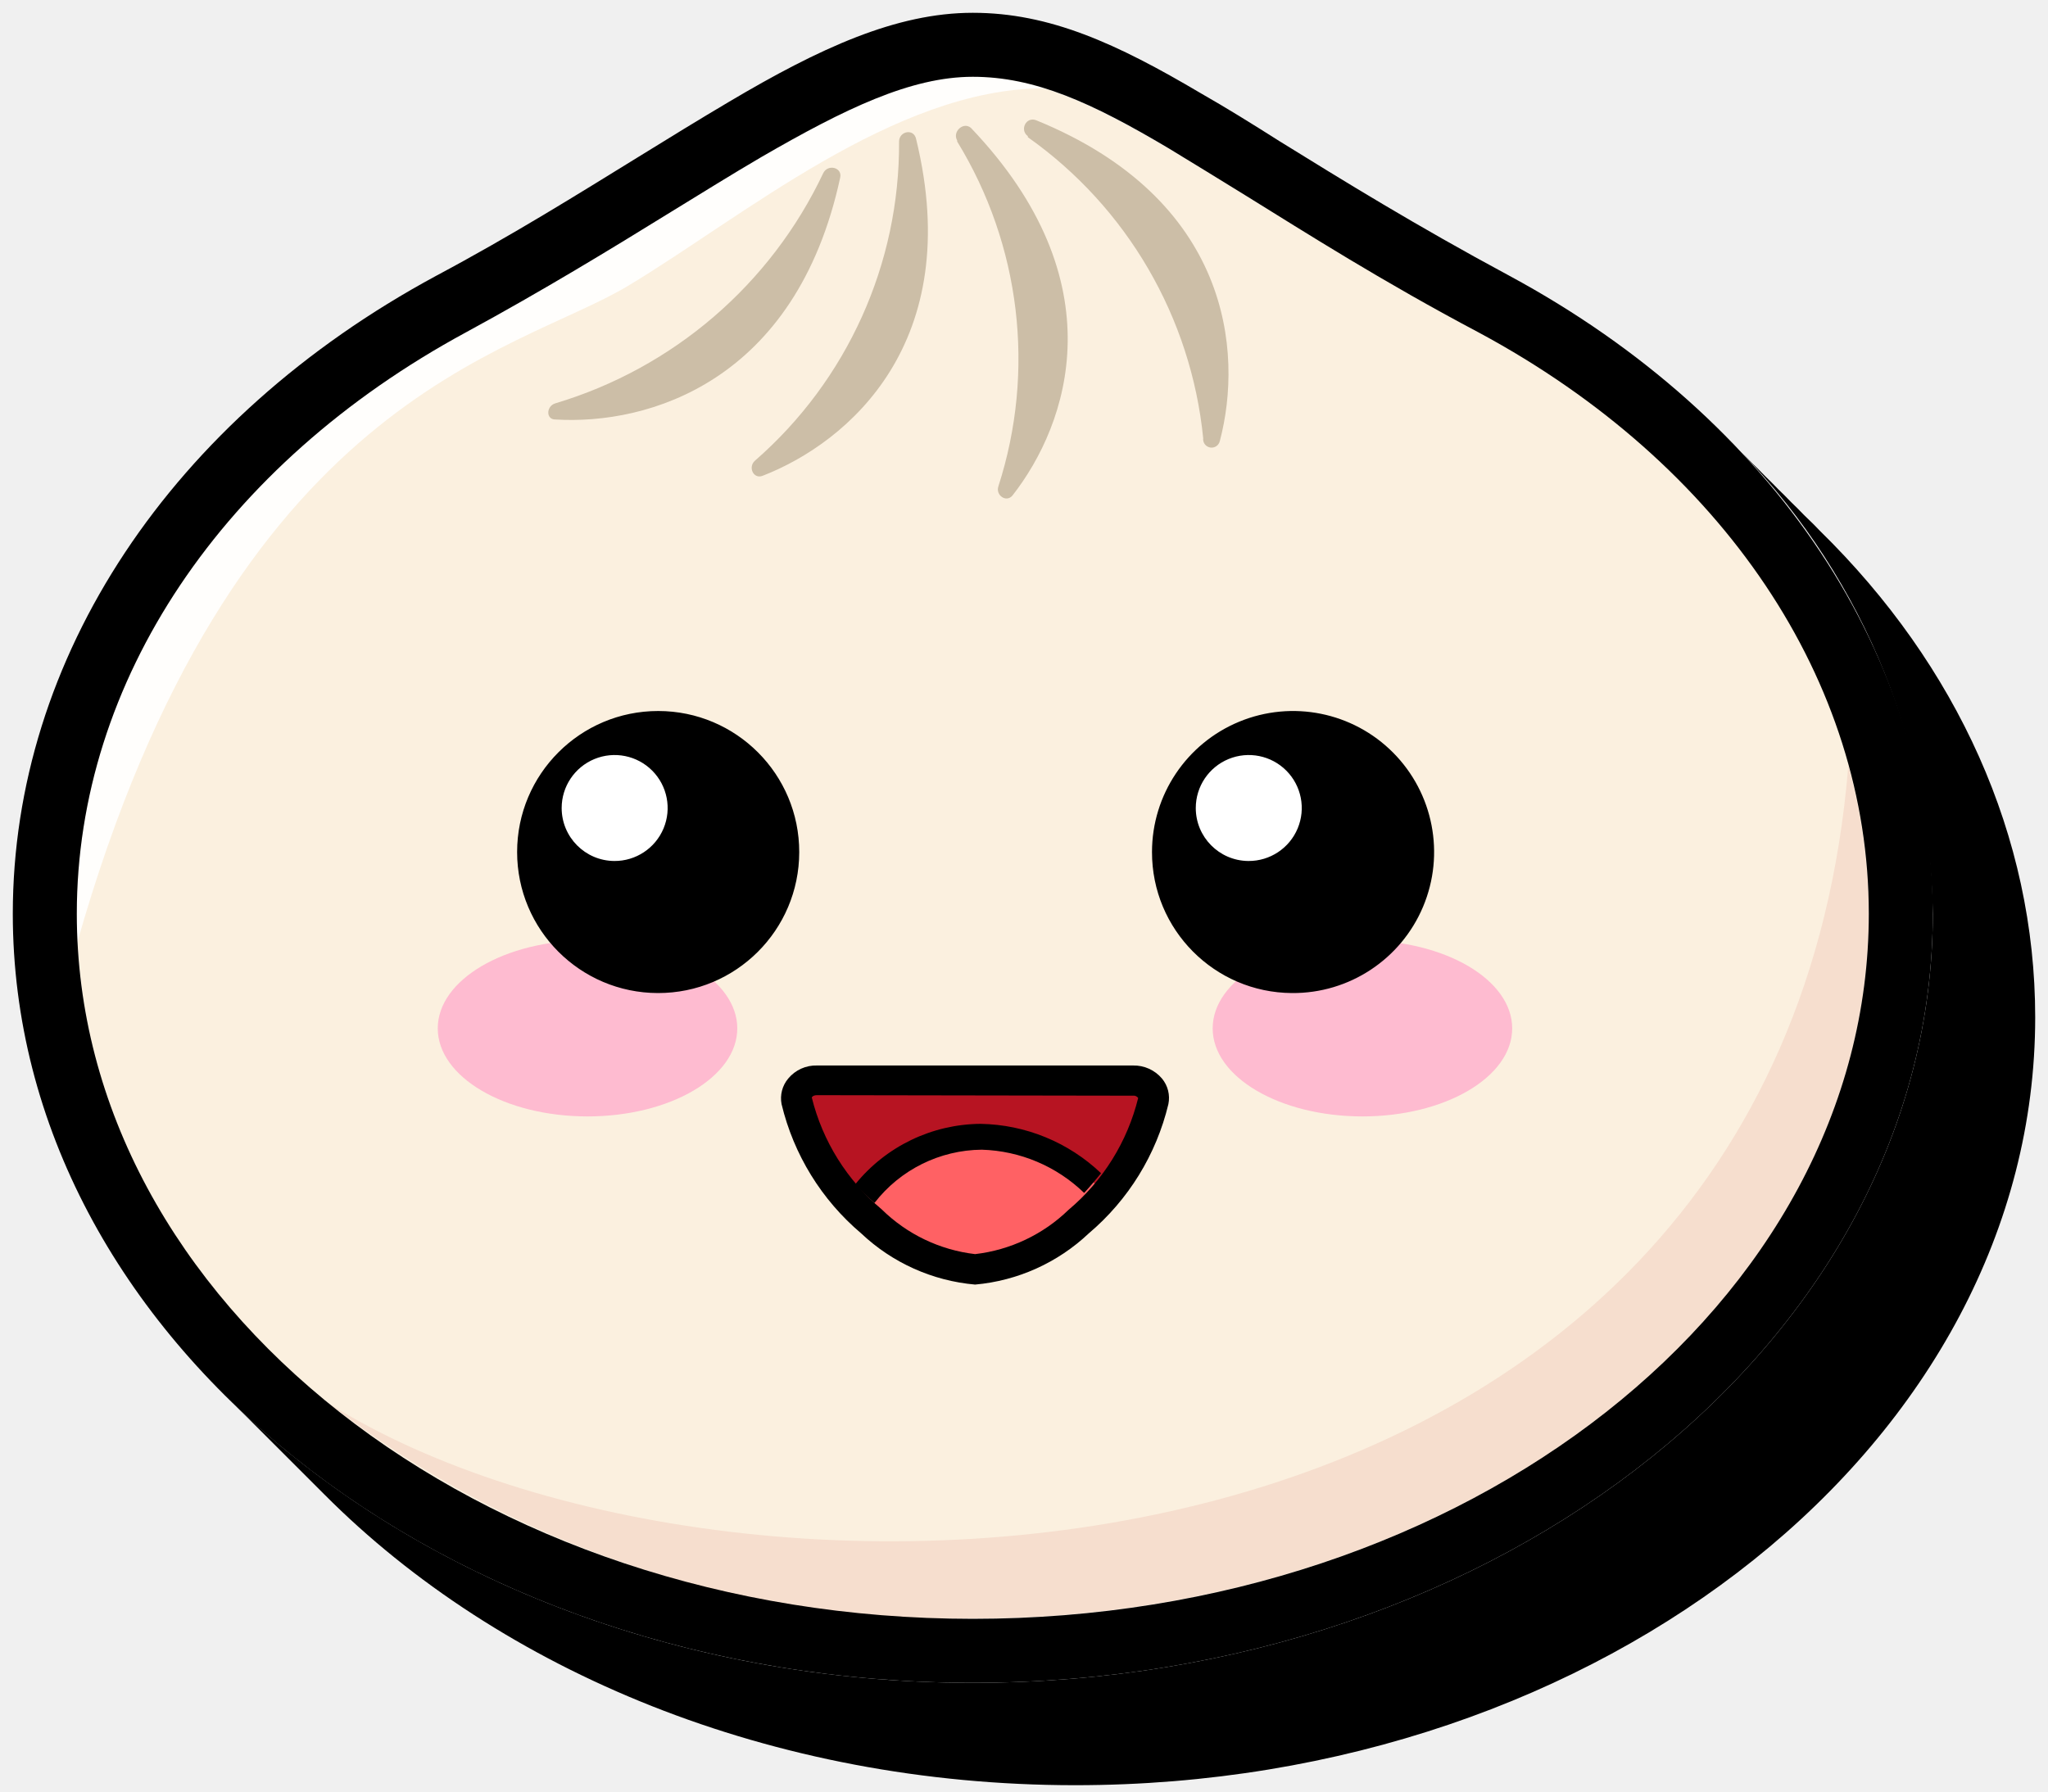
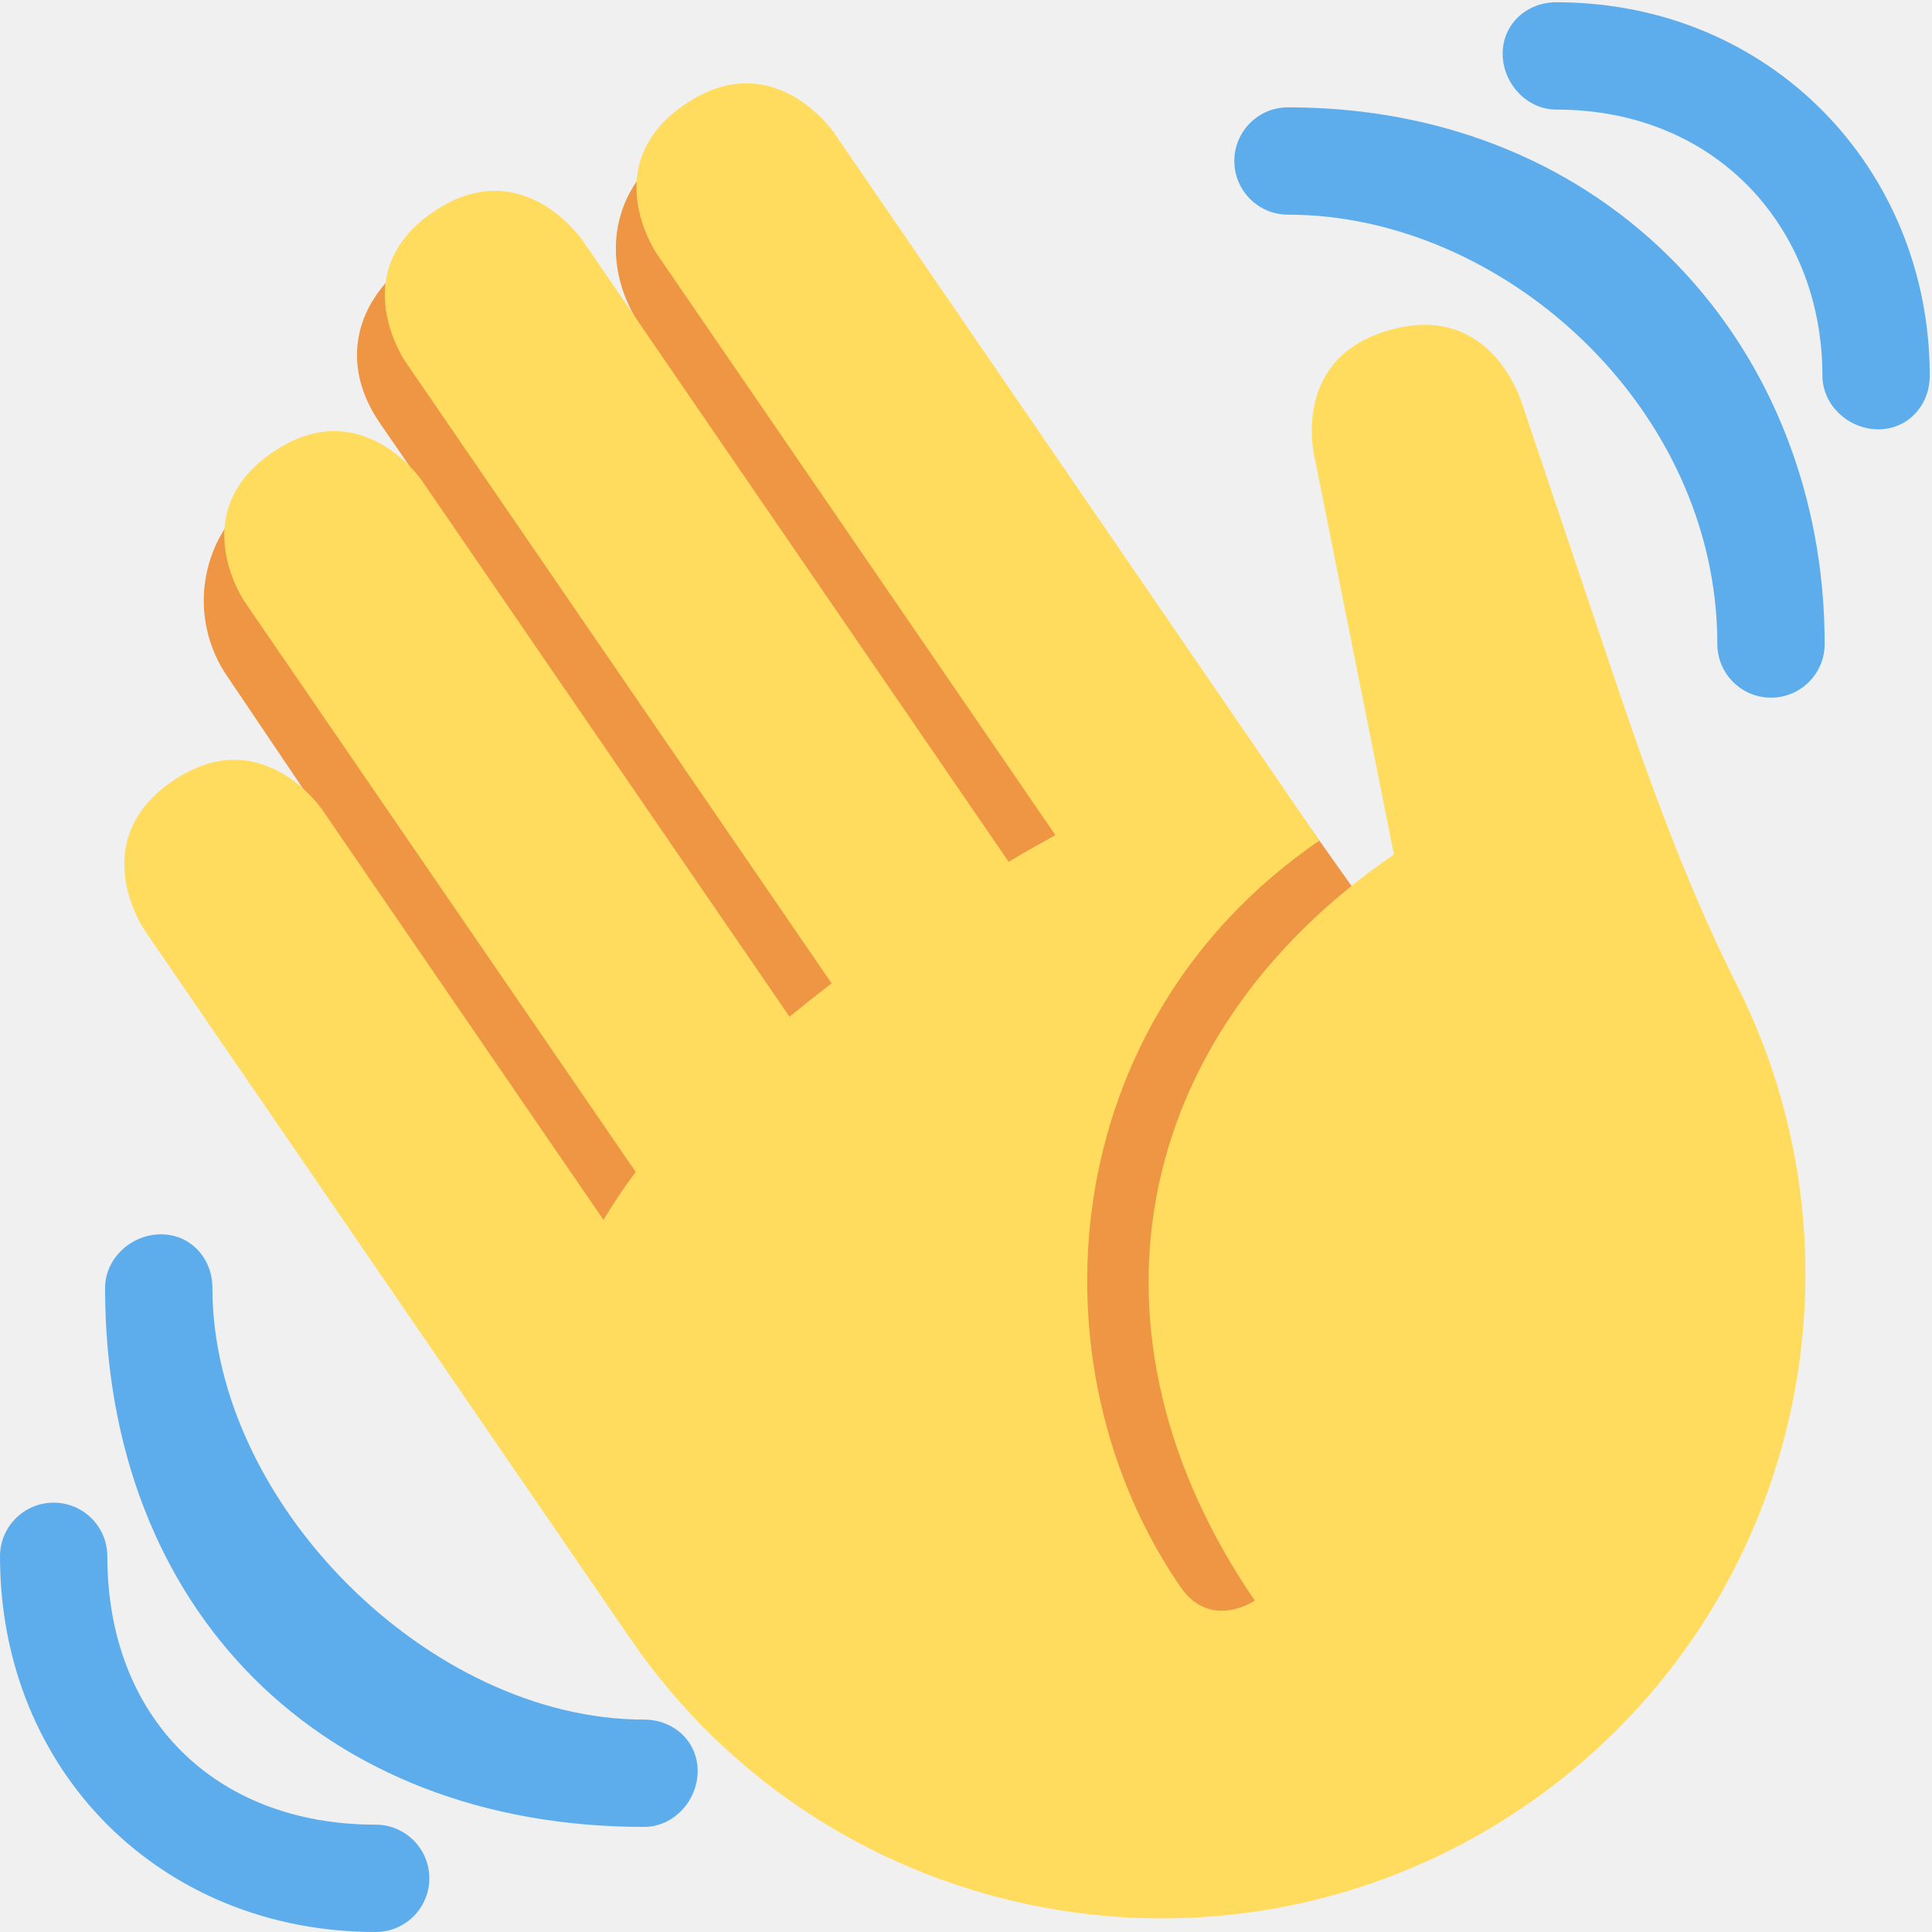
- <svg xmlns="http://www.w3.org/2000/svg" id="Bun" viewBox="0 0 80 70">
-   <path id="Shadow" d="M71.09,20.74c-.16-.17-.33-.34-.5-.5s-.33-.34-.5-.5-.33-.34-.5-.5-.33-.34-.5-.5-.33-.34-.5-.5-.33-.34-.5-.5-.33-.34-.5-.5A26.46,26.46,0,0,1,75.5,35.7c0,16.57-16.82,30.05-37.5,30.05-11.58,0-21.94-4.23-28.83-10.86l.5.5.5.5.5.5.5.5.5.5.5.5.5.5C19.55,65.3,30.14,69.75,42,69.75c20.68,0,37.5-13.48,37.5-30C79.5,32.69,76.46,26,71.09,20.74Z" />
-   <g id="Body">
-     <path id="Background" d="M73,35.7c0,15.21-15.67,27.54-35,27.54S3,50.91,3,35.7C3,26.27,9,17.94,18.22,13S33.18,3,38,3s8.94,4.13,19.78,10C67,17.94,73,26.27,73,35.7Z" style="fill:#fbf0df" />
-     <path id="Bottom_Shadow" data-name="Bottom Shadow" d="M73,35.7a21.67,21.67,0,0,0-.8-5.78c-2.73,33.3-43.35,34.9-59.32,24.94A40,40,0,0,0,38,63.24C57.3,63.24,73,50.89,73,35.7Z" style="fill:#f6dece" />
-     <path id="Light_Shine" data-name="Light Shine" d="M24.53,11.17C29,8.49,34.94,3.46,40.78,3.45A9.29,9.29,0,0,0,38,3c-2.42,0-5,1.25-8.25,3.13-1.13.66-2.3,1.39-3.54,2.15-2.33,1.44-5,3.07-8,4.7C8.69,18.13,3,26.62,3,35.7c0,.4,0,.8,0,1.19C9.06,15.48,20.07,13.85,24.53,11.17Z" style="fill:#fffefc" />
-     <path id="Top" d="M35.12,5.53A16.41,16.41,0,0,1,29.49,18c-.28.25-.06.73.3.59,3.37-1.31,7.92-5.23,6-13.14C35.71,5,35.12,5.12,35.12,5.53Zm2.27,0A16.24,16.24,0,0,1,39,19c-.12.35.31.65.55.36C41.74,16.56,43.65,11,37.93,5,37.64,4.74,37.19,5.14,37.39,5.49Zm2.76-.17A16.42,16.42,0,0,1,47,17.12a.33.33,0,0,0,.65.11c.92-3.49.4-9.44-7.17-12.53C40.08,4.54,39.82,5.08,40.15,5.32ZM21.69,15.76a16.94,16.94,0,0,0,10.47-9c.18-.36.75-.22.66.18-1.73,8-7.52,9.67-11.12,9.45C21.32,16.4,21.33,15.87,21.69,15.76Z" style="fill:#ccbea7;fill-rule:evenodd" />
-     <path id="Outline" d="M38,65.75C17.32,65.75.5,52.27.5,35.7c0-10,6.18-19.33,16.53-24.92,3-1.6,5.57-3.21,7.86-4.62,1.26-.78,2.45-1.51,3.6-2.19C32,1.89,35,.5,38,.5s5.62,1.2,8.9,3.14c1,.57,2,1.19,3.07,1.87,2.49,1.54,5.3,3.28,9,5.27C69.32,16.37,75.5,25.69,75.5,35.7,75.5,52.27,58.68,65.75,38,65.75ZM38,3c-2.42,0-5,1.25-8.25,3.13-1.13.66-2.3,1.39-3.54,2.15-2.33,1.44-5,3.07-8,4.7C8.69,18.13,3,26.62,3,35.7,3,50.89,18.7,63.25,38,63.25S73,50.89,73,35.7C73,26.62,67.31,18.13,57.78,13,54,11,51.05,9.12,48.66,7.64c-1.09-.67-2.09-1.29-3-1.84C42.63,4,40.42,3,38,3Z" />
-   </g>
-   <g id="Mouth">
-     <g id="Background-2" data-name="Background">
-       <path d="M45.05,43a8.93,8.93,0,0,1-2.92,4.71,6.81,6.81,0,0,1-4,1.88A6.84,6.84,0,0,1,34,47.71,8.93,8.93,0,0,1,31.12,43a.72.72,0,0,1,.8-.81H44.26A.72.72,0,0,1,45.05,43Z" style="fill:#b71422" />
-     </g>
-     <g id="Tongue">
-       <path id="Background-3" data-name="Background" d="M34,47.79a6.91,6.91,0,0,0,4.12,1.9,6.91,6.91,0,0,0,4.11-1.9,10.63,10.63,0,0,0,1-1.07,6.83,6.83,0,0,0-4.9-2.31,6.15,6.15,0,0,0-5,2.78C33.56,47.4,33.76,47.6,34,47.79Z" style="fill:#ff6164" />
-       <path id="Outline-2" data-name="Outline" d="M34.16,47a5.36,5.36,0,0,1,4.19-2.08,6,6,0,0,1,4,1.69c.23-.25.45-.51.66-.77a7,7,0,0,0-4.71-1.93,6.36,6.36,0,0,0-4.89,2.36A9.53,9.53,0,0,0,34.16,47Z" />
-     </g>
-     <path id="Outline-3" data-name="Outline" d="M38.09,50.19a7.42,7.42,0,0,1-4.45-2,9.52,9.52,0,0,1-3.11-5.05,1.2,1.2,0,0,1,.26-1,1.41,1.41,0,0,1,1.13-.51H44.26a1.44,1.44,0,0,1,1.13.51,1.19,1.19,0,0,1,.25,1h0a9.52,9.52,0,0,1-3.11,5.05A7.42,7.42,0,0,1,38.09,50.19Zm-6.17-7.4c-.16,0-.2.07-.21.09a8.29,8.29,0,0,0,2.73,4.37A6.23,6.23,0,0,0,38.09,49a6.28,6.28,0,0,0,3.65-1.73,8.3,8.3,0,0,0,2.72-4.37.21.21,0,0,0-.2-.09Z" />
-   </g>
-   <g id="Face">
-     <ellipse id="Right_Blush" data-name="Right Blush" cx="53.22" cy="40.18" rx="5.85" ry="3.44" style="fill:#febbd0" />
-     <ellipse id="Left_Bluch" data-name="Left Bluch" cx="22.95" cy="40.18" rx="5.85" ry="3.44" style="fill:#febbd0" />
-     <path id="Eyes" d="M25.7,38.8a5.51,5.51,0,1,0-5.5-5.51A5.51,5.51,0,0,0,25.7,38.8Zm24.77,0A5.51,5.51,0,1,0,45,33.29,5.5,5.5,0,0,0,50.47,38.8Z" style="fill-rule:evenodd" />
-     <path id="Iris" d="M24,33.64a2.07,2.07,0,1,0-2.06-2.07A2.07,2.07,0,0,0,24,33.64Zm24.77,0a2.07,2.07,0,1,0-2.06-2.07A2.07,2.07,0,0,0,48.75,33.64Z" style="fill:#fff;fill-rule:evenodd" />
+ <svg xmlns="http://www.w3.org/2000/svg" viewBox="0 0 36 36">
+   <path fill="#EF9645" d="M4.861 9.147c.94-.657 2.357-.531 3.201.166l-.968-1.407c-.779-1.111-.5-2.313.612-3.093 1.112-.777 4.263 1.312 4.263 1.312-.786-1.122-.639-2.544.483-3.331a2.483 2.483 0 0 1 3.456.611l10.42 14.72L25 31l-11.083-4.042L4.25 12.625a2.495 2.495 0 0 1 .611-3.478" />
+   <path fill="#FFDC5D" d="M2.695 17.336s-1.132-1.65.519-2.781c1.649-1.131 2.78.518 2.78.518l5.251 7.658q.27-.453.6-.894L4.557 11.21s-1.131-1.649.519-2.78 2.78.518 2.78.518l6.855 9.997q.382-.313.785-.622L7.549 6.732s-1.131-1.649.519-2.78 2.78.518 2.78.518l7.947 11.589c.292-.179.581-.334.871-.498L12.238 4.729s-1.131-1.649.518-2.78 2.78.518 2.78.518l7.854 11.454 1.194 1.742c-4.948 3.394-5.419 9.779-2.592 13.902.565.825 1.39.26 1.39.26-3.393-4.949-2.357-10.51 2.592-13.903L24.515 8.62s-.545-1.924 1.378-2.47c1.924-.545 2.47 1.379 2.47 1.379l1.685 5.004c.668 1.984 1.379 3.961 2.32 5.831 2.657 5.28 1.07 11.842-3.94 15.279-5.465 3.747-12.936 2.354-16.684-3.11z" />
+   <g fill="#5DADEC">
+     <path d="M12 32.042C8 32.042 3.958 28 3.958 24c0-.553-.405-1-.958-1s-1.042.447-1.042 1C1.958 30 6 34.042 12 34.042c.553 0 1-.489 1-1.042s-.447-.958-1-.958" />
+     <path d="M7 34c-3 0-5-2-5-5a1 1 0 1 0-2 0c0 4 3 7 7 7a1 1 0 1 0 0-2M24 2a1 1 0 0 0 0 2c4 0 8 3.589 8 8a1 1 0 0 0 2 0c0-5.514-4-10-10-10" />
+     <path d="M29 .042c-.552 0-1 .406-1 .958s.448 1.042 1 1.042c3 0 4.958 2.225 4.958 4.958 0 .552.489 1 1.042 1s.958-.448.958-1C35.958 3.163 33 .042 29 .042" />
  </g>
</svg>
